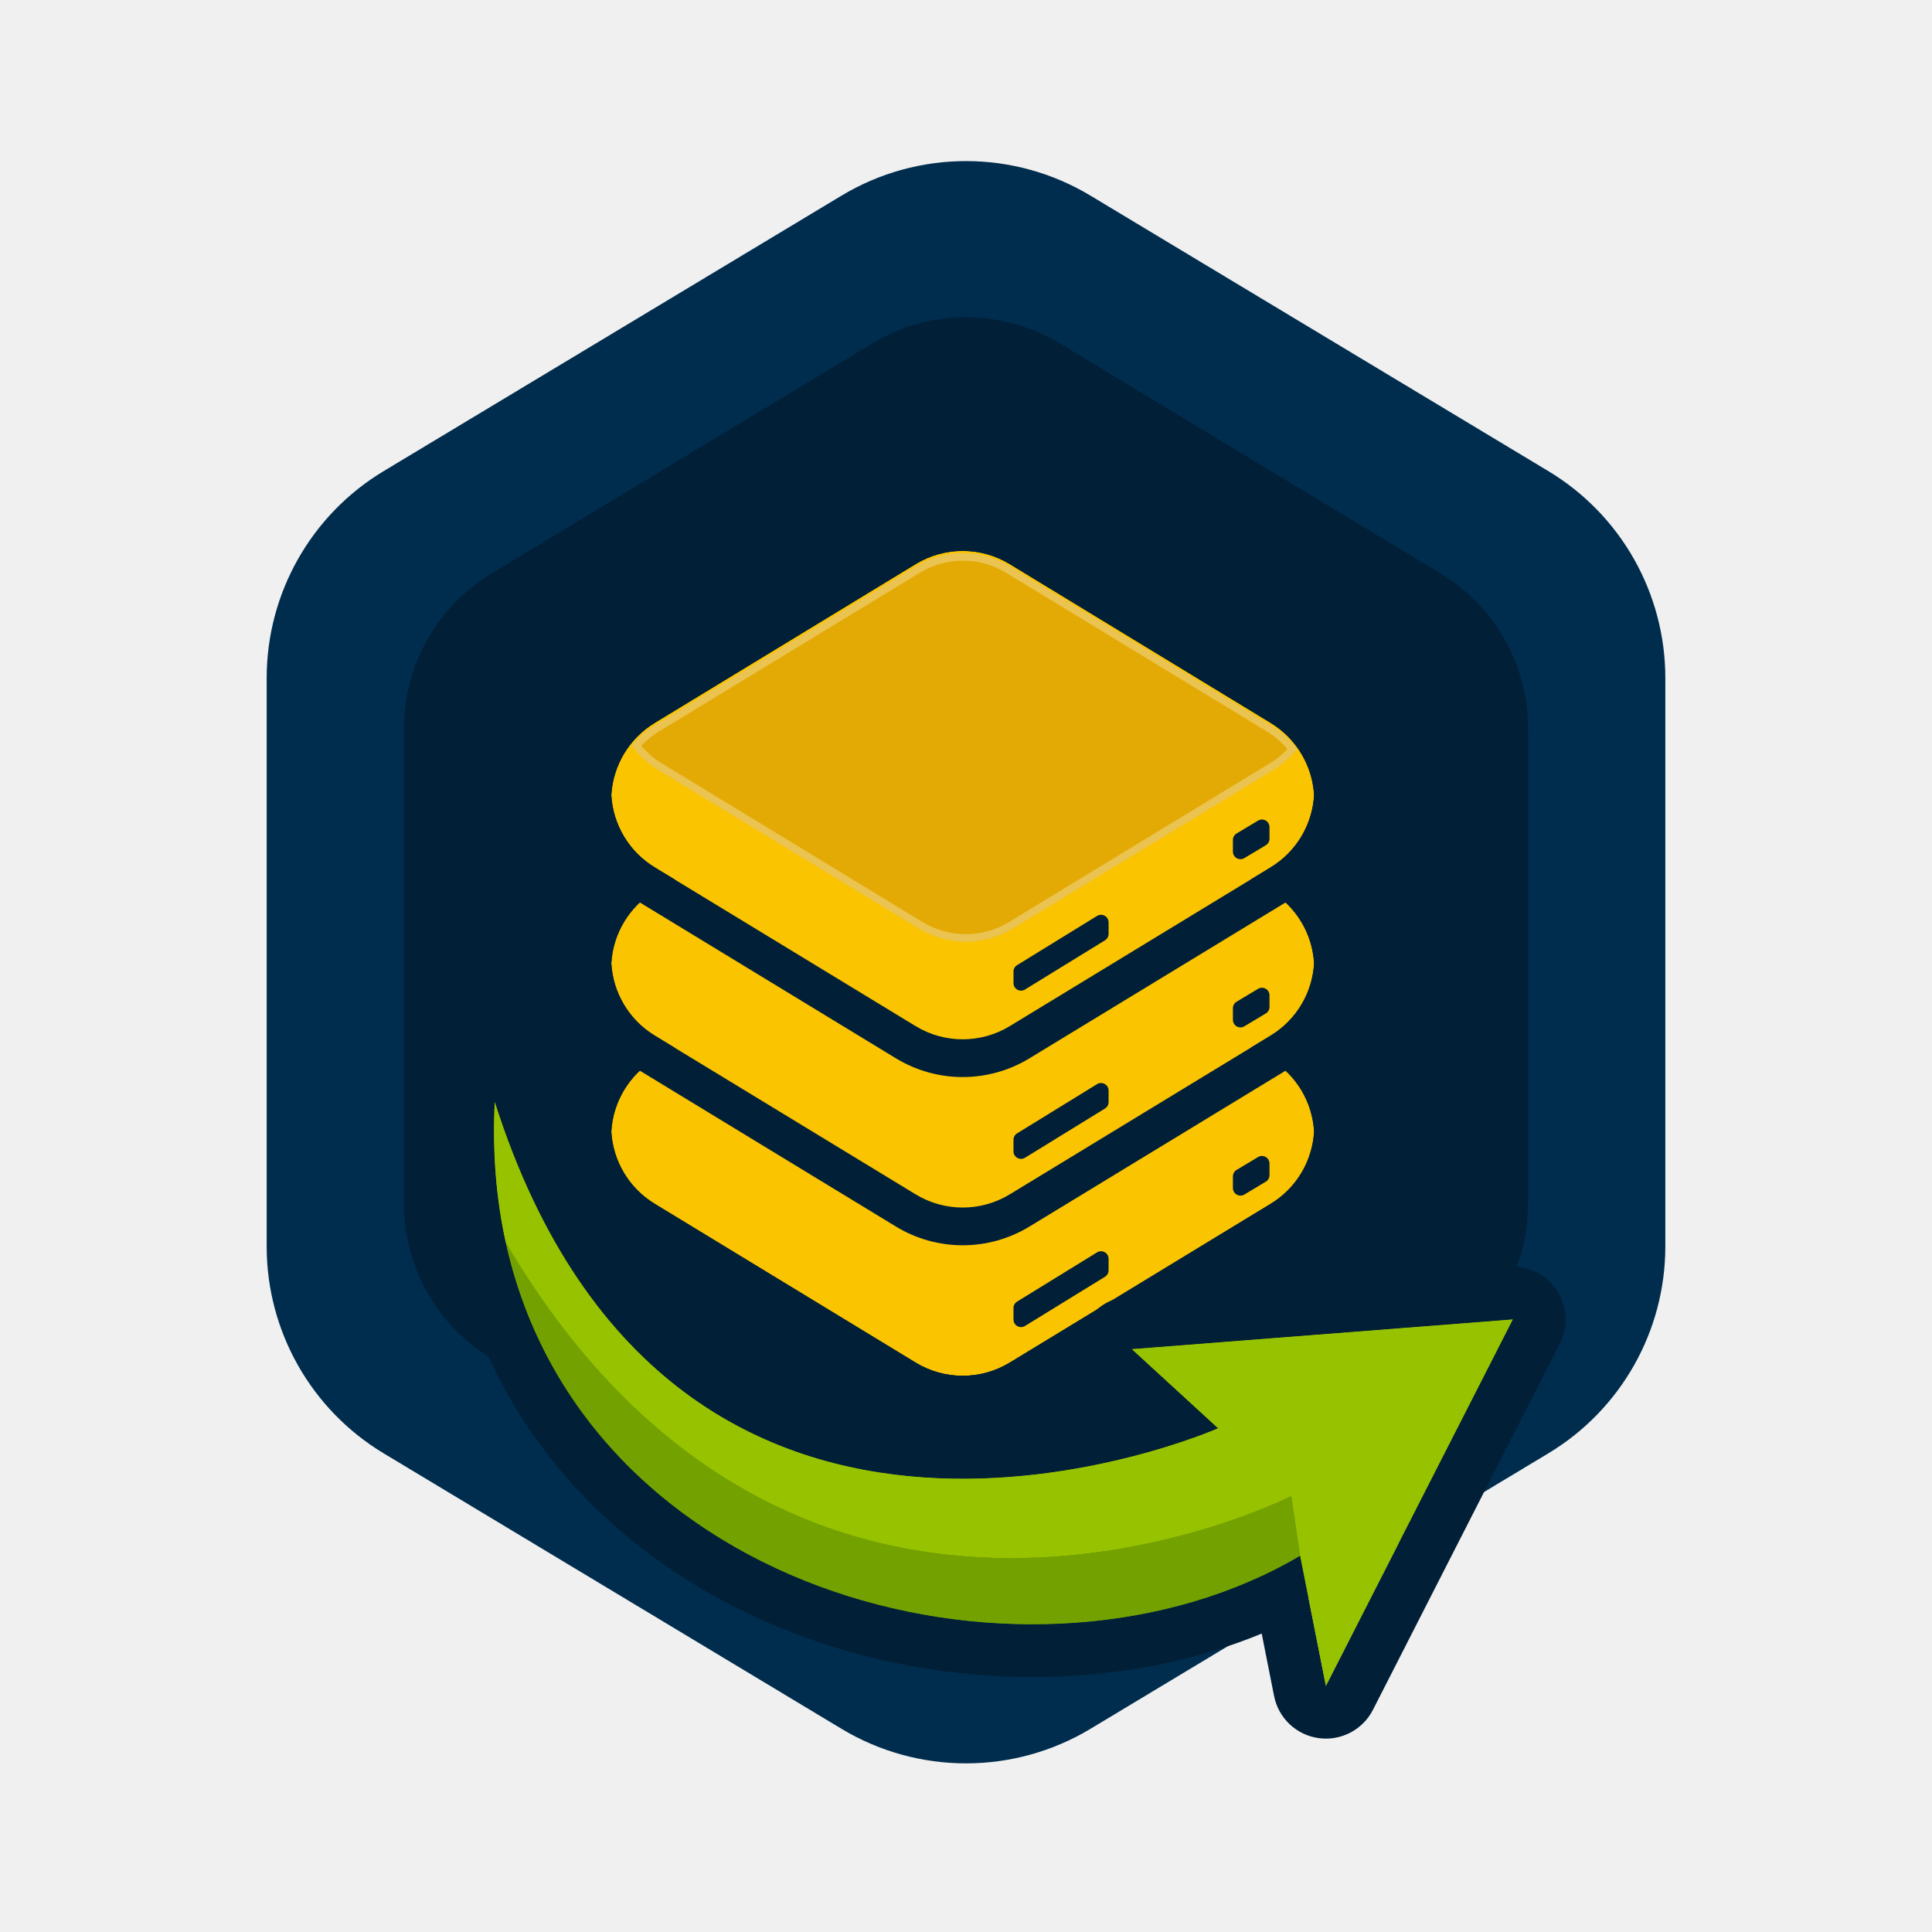
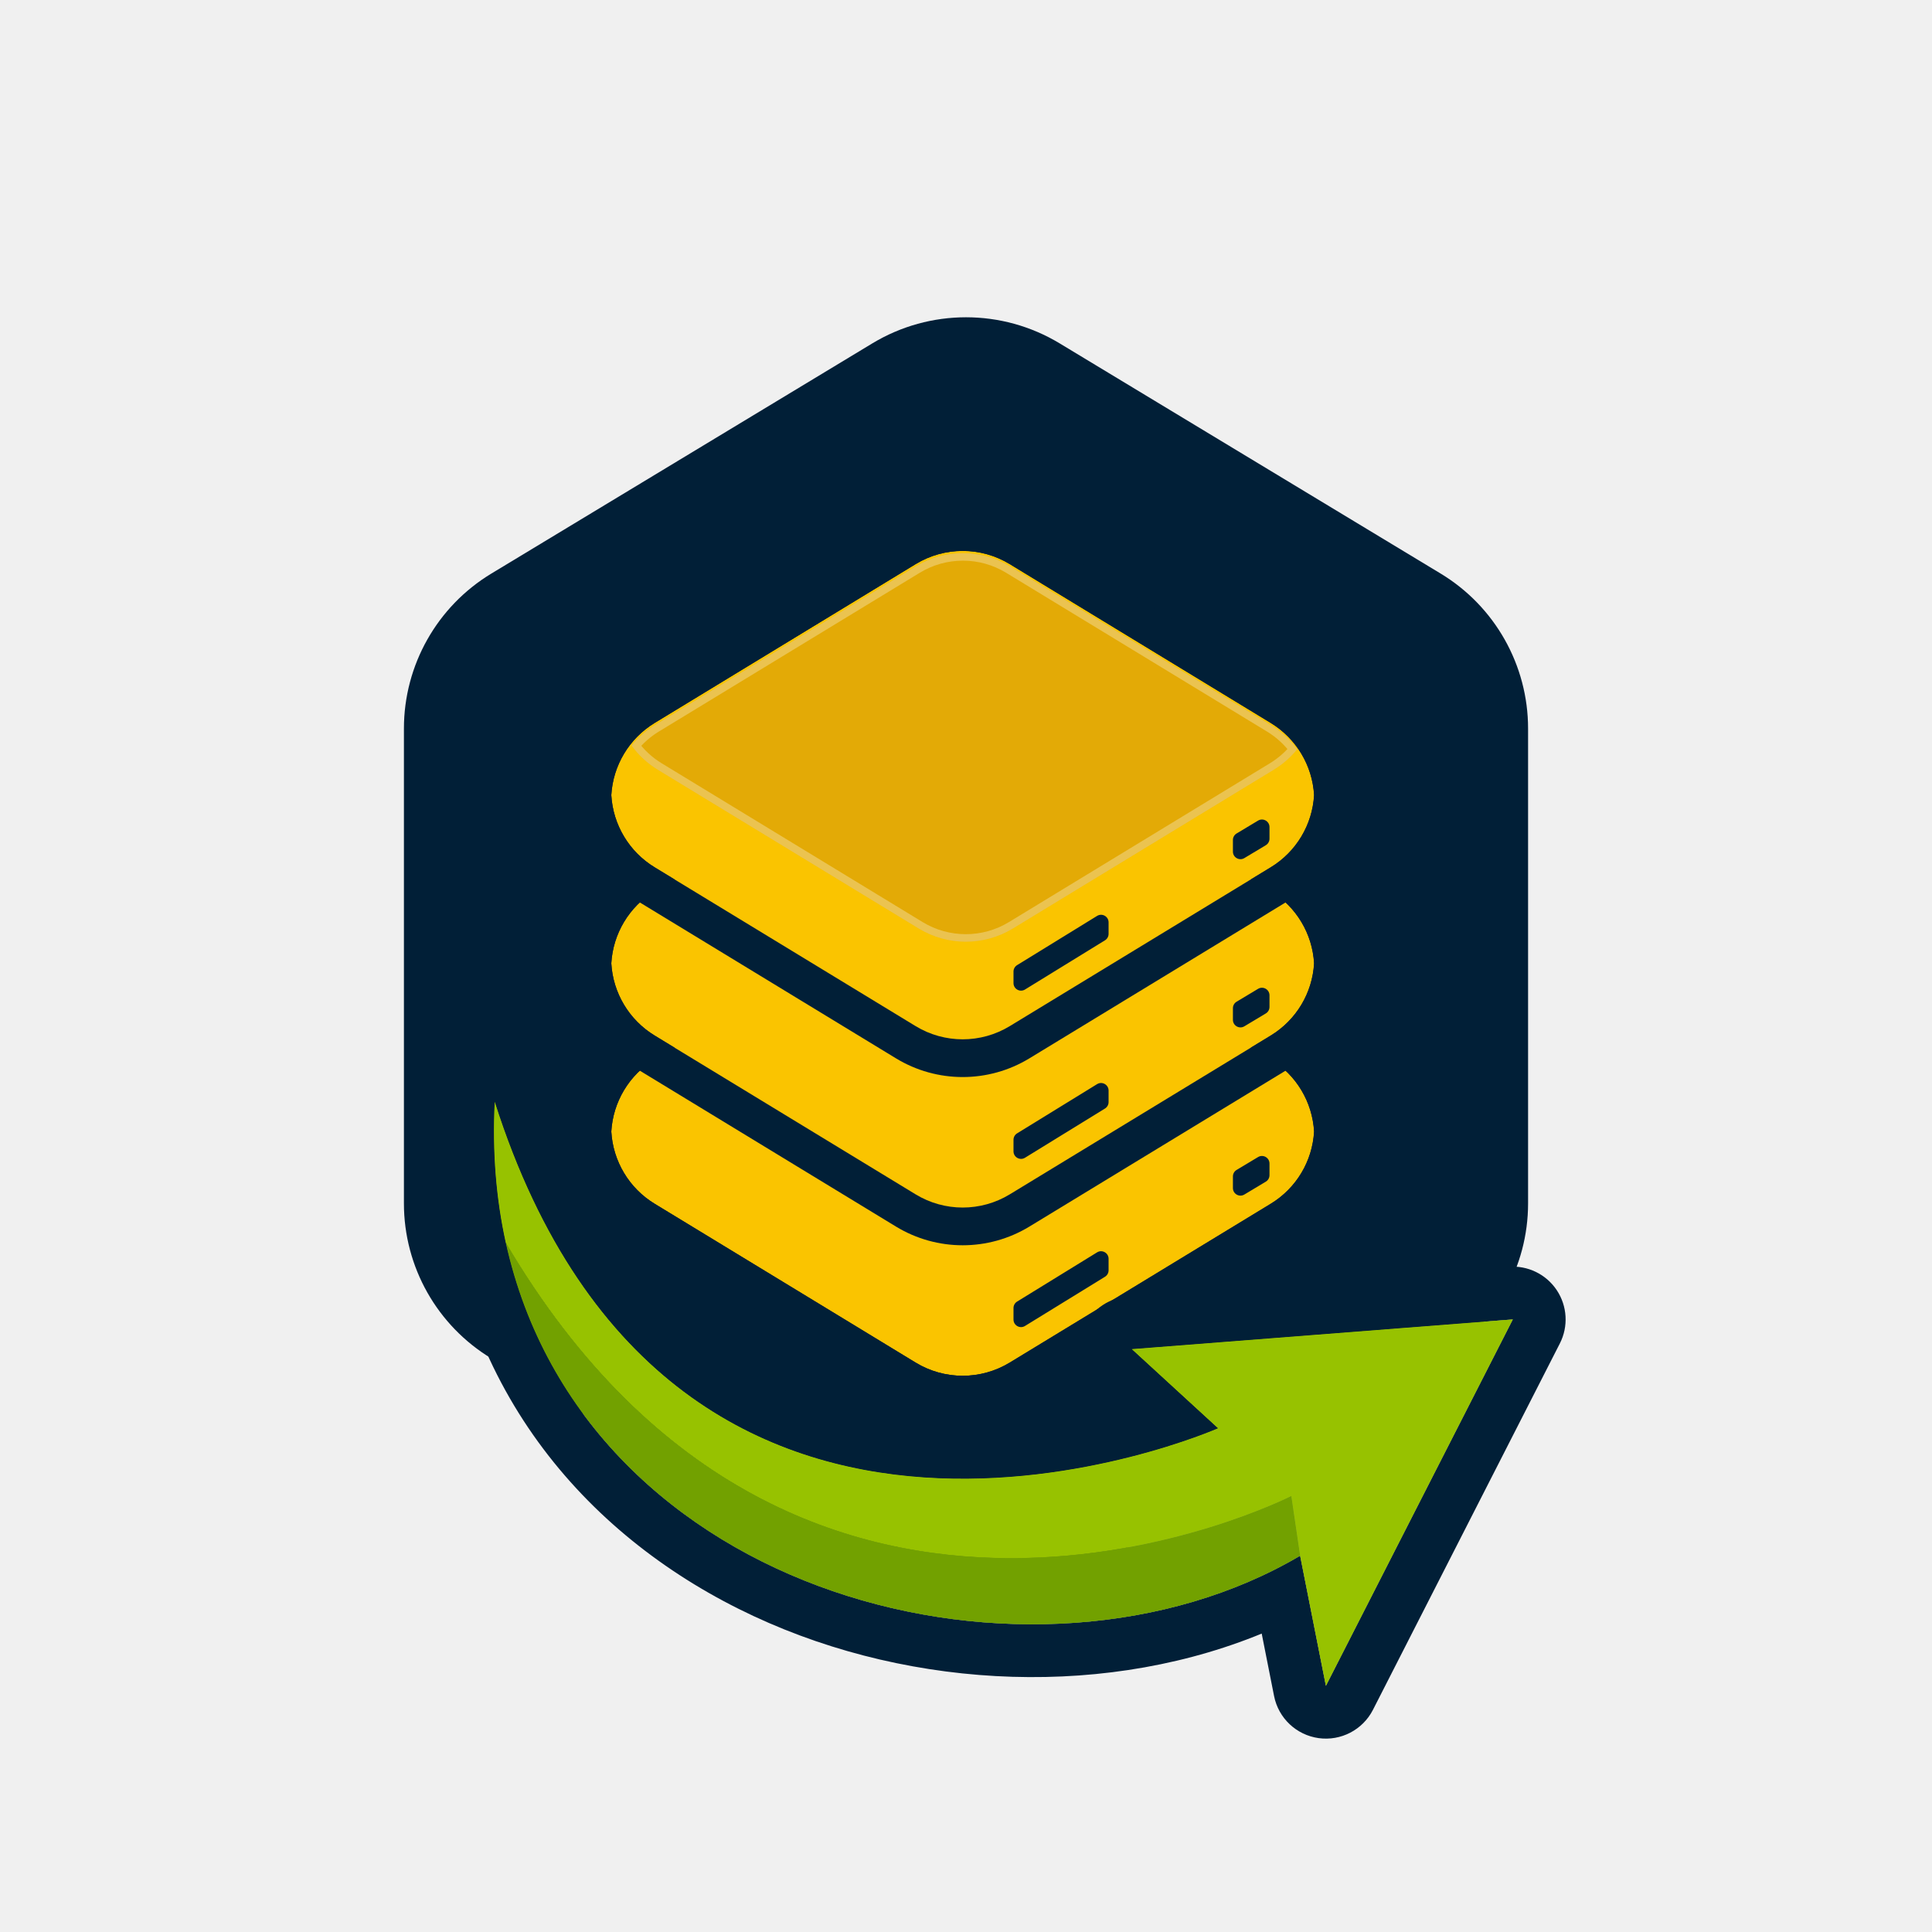
<svg xmlns="http://www.w3.org/2000/svg" width="256" height="256" viewBox="0 0 256 256" fill="none">
-   <path d="M111.503 25.925C121.653 19.818 134.347 19.818 144.497 25.925L205.161 62.423C214.781 68.21 220.665 78.616 220.665 89.843V165.157C220.665 176.384 214.781 186.79 205.161 192.577L144.497 229.075C134.347 235.182 121.653 235.182 111.503 229.075L50.839 192.577C41.219 186.79 35.335 176.384 35.335 165.157V89.843C35.335 78.616 41.219 68.21 50.839 62.423L111.503 25.925Z" fill="#002D4E" />
+   <path d="M111.503 25.925C121.653 19.818 134.347 19.818 144.497 25.925L205.161 62.423C214.781 68.21 220.665 78.616 220.665 89.843V165.157C220.665 176.384 214.781 186.79 205.161 192.577L144.497 229.075C134.347 235.182 121.653 235.182 111.503 229.075L50.839 192.577C41.219 186.79 35.335 176.384 35.335 165.157V89.843C35.335 78.616 41.219 68.21 50.839 62.423L111.503 25.925Z" fill="none" />
  <path d="M115.589 45.499C123.22 40.888 132.78 40.888 140.411 45.499L190.89 75.998C198.082 80.344 202.478 88.136 202.478 96.54V159.46C202.478 167.864 198.082 175.656 190.89 180.002L140.411 210.501C132.78 215.112 123.22 215.112 115.589 210.501L65.111 180.002C57.917 175.656 53.522 167.864 53.522 159.46V96.54C53.522 88.136 57.918 80.344 65.111 75.998L115.589 45.499Z" fill="#011F37" />
  <mask id="path-3-outside-1_12_359" maskUnits="userSpaceOnUse" x="75" y="112.581" width="105" height="75" fill="black">
    <rect fill="white" x="75" y="112.581" width="105" height="75" />
    <path fill-rule="evenodd" clip-rule="evenodd" d="M174.124 149.937C173.9 153.86 171.764 157.444 168.382 159.502L133.8 180.547C129.968 182.879 125.156 182.879 121.324 180.547L86.742 159.502C83.361 157.445 81.225 153.862 81 149.94C81.224 146.017 83.361 142.433 86.742 140.375L121.324 119.33C125.156 116.998 129.969 116.998 133.801 119.33L168.382 140.375C171.763 142.432 173.899 146.015 174.124 149.937Z" />
  </mask>
  <path fill-rule="evenodd" clip-rule="evenodd" d="M174.124 149.937C173.9 153.86 171.764 157.444 168.382 159.502L133.8 180.547C129.968 182.879 125.156 182.879 121.324 180.547L86.742 159.502C83.361 157.445 81.225 153.862 81 149.94C81.224 146.017 83.361 142.433 86.742 140.375L121.324 119.33C125.156 116.998 129.969 116.998 133.801 119.33L168.382 140.375C171.763 142.432 173.899 146.015 174.124 149.937Z" fill="#FAC400" />
  <path d="M174.124 149.937L179.116 150.222L179.132 149.937L179.116 149.651L174.124 149.937ZM168.382 159.502L170.981 163.773L168.382 159.502ZM133.8 180.547L131.201 176.276H131.201L133.8 180.547ZM121.324 180.547L118.724 184.818L118.724 184.818L121.324 180.547ZM86.742 159.502L89.341 155.231H89.341L86.742 159.502ZM81 149.94L76.008 149.654L75.992 149.94L76.008 150.226L81 149.94ZM86.742 140.375L89.341 144.646L86.742 140.375ZM121.324 119.33L123.923 123.601L121.324 119.33ZM133.801 119.33L131.201 123.601L133.801 119.33ZM168.382 140.375L170.982 136.104V136.104L168.382 140.375ZM169.132 149.652C169.002 151.94 167.755 154.03 165.783 155.231L170.981 163.773C175.772 160.858 178.798 155.781 179.116 150.222L169.132 149.652ZM165.783 155.231L131.201 176.276L136.4 184.818L170.981 163.773L165.783 155.231ZM131.201 176.276C128.966 177.636 126.158 177.636 123.923 176.276L118.724 184.818C124.153 188.122 130.971 188.122 136.4 184.818L131.201 176.276ZM123.923 176.276L89.341 155.231L84.143 163.773L118.724 184.818L123.923 176.276ZM89.341 155.231C87.369 154.031 86.123 151.941 85.992 149.653L76.008 150.226C76.327 155.783 79.353 160.858 84.143 163.773L89.341 155.231ZM85.992 150.225C86.123 147.937 87.369 145.847 89.341 144.646L84.143 136.104C79.352 139.019 76.326 144.096 76.008 149.654L85.992 150.225ZM89.341 144.646L123.923 123.601L118.725 115.059L84.143 136.104L89.341 144.646ZM123.923 123.601C126.158 122.241 128.966 122.241 131.201 123.601L136.4 115.059C130.971 111.755 124.153 111.755 118.725 115.059L123.923 123.601ZM131.201 123.601L165.783 144.646L170.982 136.104L136.4 115.059L131.201 123.601ZM165.783 144.646C167.755 145.846 169.001 147.936 169.132 150.224L179.116 149.651C178.797 144.094 175.771 139.019 170.982 136.104L165.783 144.646Z" fill="#011F37" mask="url(#path-3-outside-1_12_359)" />
  <path d="M145.369 165.944C146.035 165.534 146.893 166.014 146.893 166.796V168.324C146.893 168.671 146.713 168.994 146.417 169.176L135.818 175.698C135.152 176.108 134.294 175.629 134.294 174.847V173.318C134.294 172.971 134.474 172.649 134.77 172.467L145.369 165.944Z" fill="#011F37" />
  <path d="M166.699 153.316C167.366 152.916 168.214 153.396 168.214 154.174V155.718C168.214 156.069 168.03 156.395 167.728 156.575L164.883 158.283C164.216 158.683 163.368 158.202 163.368 157.425V155.881C163.368 155.53 163.552 155.204 163.854 155.023L166.699 153.316Z" fill="#011F37" />
  <mask id="path-7-outside-2_12_359" maskUnits="userSpaceOnUse" x="75" y="90.29" width="105" height="75" fill="black">
    <rect fill="white" x="75" y="90.29" width="105" height="75" />
    <path fill-rule="evenodd" clip-rule="evenodd" d="M174.124 127.647C173.9 131.57 171.764 135.154 168.382 137.212L133.8 158.257C129.968 160.589 125.156 160.589 121.324 158.257L86.742 137.212C83.361 135.154 81.225 131.571 81 127.649C81.224 123.726 83.361 120.142 86.742 118.085L121.324 97.04C125.156 94.707 129.969 94.707 133.801 97.04L168.382 118.085C171.763 120.142 173.899 123.725 174.124 127.647Z" />
  </mask>
  <path fill-rule="evenodd" clip-rule="evenodd" d="M174.124 127.647C173.9 131.57 171.764 135.154 168.382 137.212L133.8 158.257C129.968 160.589 125.156 160.589 121.324 158.257L86.742 137.212C83.361 135.154 81.225 131.571 81 127.649C81.224 123.726 83.361 120.142 86.742 118.085L121.324 97.04C125.156 94.707 129.969 94.707 133.801 97.04L168.382 118.085C171.763 120.142 173.899 123.725 174.124 127.647Z" fill="#FAC400" />
  <path d="M174.124 127.647L179.116 127.932L179.132 127.646L179.116 127.36L174.124 127.647ZM168.382 137.212L170.981 141.483L168.382 137.212ZM133.8 158.257L131.201 153.985L131.201 153.985L133.8 158.257ZM121.324 158.257L118.724 162.528L118.724 162.528L121.324 158.257ZM86.742 137.212L84.143 141.483H84.143L86.742 137.212ZM81 127.649L76.008 127.364L75.992 127.65L76.008 127.936L81 127.649ZM86.742 118.085L89.341 122.356H89.341L86.742 118.085ZM121.324 97.04L123.923 101.311L121.324 97.04ZM133.801 97.04L131.201 101.311L133.801 97.04ZM168.382 118.085L170.982 113.813L168.382 118.085ZM169.132 127.362C169.002 129.649 167.755 131.74 165.783 132.94L170.981 141.483C175.772 138.567 178.798 133.491 179.116 127.932L169.132 127.362ZM165.783 132.94L131.201 153.985L136.4 162.528L170.981 141.483L165.783 132.94ZM131.201 153.985C128.966 155.346 126.158 155.346 123.923 153.985L118.724 162.528C124.153 165.831 130.971 165.831 136.4 162.528L131.201 153.985ZM123.923 153.985L89.341 132.94L84.143 141.483L118.724 162.528L123.923 153.985ZM89.341 132.94C87.369 131.74 86.123 129.65 85.992 127.363L76.008 127.936C76.327 133.493 79.353 138.568 84.143 141.483L89.341 132.94ZM85.992 127.935C86.123 125.647 87.369 123.556 89.341 122.356L84.143 113.813C79.352 116.729 76.326 121.805 76.008 127.364L85.992 127.935ZM89.341 122.356L123.923 101.311L118.725 92.768L84.143 113.813L89.341 122.356ZM123.923 101.311C126.158 99.95 128.966 99.95 131.201 101.311L136.4 92.768C130.971 89.465 124.153 89.465 118.725 92.768L123.923 101.311ZM131.201 101.311L165.783 122.356L170.982 113.813L136.4 92.768L131.201 101.311ZM165.783 122.356C167.755 123.556 169.001 125.646 169.132 127.933L179.116 127.36C178.797 121.803 175.771 116.728 170.982 113.813L165.783 122.356Z" fill="#011F37" mask="url(#path-7-outside-2_12_359)" />
  <path d="M145.369 143.654C146.035 143.244 146.893 143.723 146.893 144.505V146.034C146.893 146.381 146.713 146.703 146.417 146.885L135.818 153.408C135.152 153.818 134.294 153.338 134.294 152.556V151.028C134.294 150.681 134.474 150.358 134.77 150.176L145.369 143.654Z" fill="#011F37" />
  <path d="M166.699 131.026C167.366 130.626 168.214 131.106 168.214 131.883V133.427C168.214 133.779 168.03 134.104 167.728 134.285L164.883 135.992C164.216 136.392 163.368 135.912 163.368 135.135V133.59C163.368 133.239 163.552 132.914 163.854 132.733L166.699 131.026Z" fill="#011F37" />
  <mask id="path-11-outside-3_12_359" maskUnits="userSpaceOnUse" x="75" y="68" width="105" height="75" fill="black">
    <rect fill="white" x="75" y="68" width="105" height="75" />
    <path fill-rule="evenodd" clip-rule="evenodd" d="M174.124 105.356C173.9 109.279 171.764 112.863 168.382 114.921L133.8 135.966C129.968 138.298 125.156 138.298 121.324 135.966L86.742 114.921C83.361 112.864 81.225 109.281 81 105.359C81.224 101.436 83.361 97.852 86.742 95.794L121.324 74.749C125.156 72.417 129.969 72.417 133.801 74.749L168.382 95.794C171.763 97.852 173.899 101.434 174.124 105.356Z" />
  </mask>
  <path fill-rule="evenodd" clip-rule="evenodd" d="M174.124 105.356C173.9 109.279 171.764 112.863 168.382 114.921L133.8 135.966C129.968 138.298 125.156 138.298 121.324 135.966L86.742 114.921C83.361 112.864 81.225 109.281 81 105.359C81.224 101.436 83.361 97.852 86.742 95.794L121.324 74.749C125.156 72.417 129.969 72.417 133.801 74.749L168.382 95.794C171.763 97.852 173.899 101.434 174.124 105.356Z" fill="#FAC400" />
  <path d="M174.124 105.356L179.116 105.642L179.132 105.356L179.116 105.07L174.124 105.356ZM168.382 114.921L170.981 119.192L168.382 114.921ZM133.8 135.966L131.201 131.695H131.201L133.8 135.966ZM121.324 135.966L118.724 140.237L118.724 140.237L121.324 135.966ZM86.742 114.921L84.143 119.192H84.143L86.742 114.921ZM81 105.359L76.008 105.073L75.992 105.359L76.008 105.645L81 105.359ZM86.742 95.794L84.143 91.523L86.742 95.794ZM121.324 74.749L123.923 79.02L121.324 74.749ZM133.801 74.749L131.201 79.02H131.201L133.801 74.749ZM168.382 95.794L170.982 91.523L168.382 95.794ZM169.132 105.071C169.002 107.359 167.755 109.449 165.783 110.65L170.981 119.192C175.772 116.277 178.798 111.2 179.116 105.642L169.132 105.071ZM165.783 110.65L131.201 131.695L136.4 140.237L170.981 119.192L165.783 110.65ZM131.201 131.695C128.966 133.055 126.158 133.055 123.923 131.695L118.724 140.237C124.153 143.541 130.971 143.541 136.4 140.237L131.201 131.695ZM123.923 131.695L89.341 110.65L84.143 119.192L118.724 140.237L123.923 131.695ZM89.341 110.65C87.369 109.45 86.123 107.36 85.992 105.072L76.008 105.645C76.327 111.202 79.353 116.277 84.143 119.192L89.341 110.65ZM85.992 105.644C86.123 103.356 87.369 101.266 89.341 100.065L84.143 91.523C79.352 94.438 76.326 99.515 76.008 105.073L85.992 105.644ZM89.341 100.065L123.923 79.02L118.725 70.478L84.143 91.523L89.341 100.065ZM123.923 79.02C126.158 77.66 128.966 77.66 131.201 79.02L136.4 70.478C130.971 67.174 124.153 67.174 118.725 70.478L123.923 79.02ZM131.201 79.02L165.783 100.065L170.982 91.523L136.4 70.478L131.201 79.02ZM165.783 100.065C167.755 101.265 169.001 103.355 169.132 105.643L179.116 105.07C178.797 99.513 175.771 94.438 170.982 91.523L165.783 100.065Z" fill="#011F37" mask="url(#path-11-outside-3_12_359)" />
  <path d="M145.369 121.363C146.035 120.953 146.893 121.433 146.893 122.215V123.743C146.893 124.09 146.713 124.413 146.417 124.595L135.818 131.117C135.152 131.527 134.294 131.048 134.294 130.266V128.737C134.294 128.39 134.474 128.068 134.77 127.886L145.369 121.363Z" fill="#011F37" />
  <path d="M166.699 108.735C167.366 108.335 168.214 108.815 168.214 109.593V111.137C168.214 111.488 168.03 111.814 167.728 111.994L164.883 113.702C164.216 114.102 163.368 113.621 163.368 112.844V111.3C163.368 110.949 163.552 110.623 163.854 110.442L166.699 108.735Z" fill="#011F37" />
  <mask id="path-15-inside-4_12_359" fill="white">
    <path fill-rule="evenodd" clip-rule="evenodd" d="M171.886 99.284C171.03 100.342 169.989 101.262 168.792 101.991L134.21 123.036C130.378 125.368 125.565 125.368 121.733 123.036L87.152 101.991C85.772 101.151 84.6 100.057 83.68 98.79C84.535 97.732 85.576 96.812 86.774 96.083L121.355 75.038C125.187 72.706 130 72.706 133.832 75.038L168.414 96.083C169.794 96.923 170.966 98.017 171.886 99.284Z" />
  </mask>
  <path fill-rule="evenodd" clip-rule="evenodd" d="M171.886 99.284C171.03 100.342 169.989 101.262 168.792 101.991L134.21 123.036C130.378 125.368 125.565 125.368 121.733 123.036L87.152 101.991C85.772 101.151 84.6 100.057 83.68 98.79C84.535 97.732 85.576 96.812 86.774 96.083L121.355 75.038C125.187 72.706 130 72.706 133.832 75.038L168.414 96.083C169.794 96.923 170.966 98.017 171.886 99.284Z" fill="#E3AA06" />
  <path d="M171.886 99.284L172.664 99.912L173.145 99.316L172.695 98.696L171.886 99.284ZM168.792 101.991L169.312 102.845L168.792 101.991ZM134.21 123.036L133.69 122.181L134.21 123.036ZM121.733 123.036L121.214 123.89H121.214L121.733 123.036ZM87.152 101.991L87.671 101.136L87.152 101.991ZM83.68 98.79L82.902 98.162L82.42 98.758L82.87 99.378L83.68 98.79ZM86.774 96.083L86.254 95.229L86.774 96.083ZM121.355 75.038L121.875 75.892L121.355 75.038ZM133.832 75.038L133.312 75.892L133.832 75.038ZM168.414 96.083L168.934 95.229L168.414 96.083ZM171.108 98.655C170.324 99.625 169.37 100.468 168.272 101.136L169.312 102.845C170.609 102.056 171.737 101.059 172.664 99.912L171.108 98.655ZM168.272 101.136L133.69 122.181L134.73 123.89L169.312 102.845L168.272 101.136ZM133.69 122.181C130.178 124.319 125.766 124.319 122.253 122.181L121.214 123.89C125.365 126.416 130.579 126.416 134.73 123.89L133.69 122.181ZM122.253 122.181L87.671 101.136L86.632 102.845L121.214 123.89L122.253 122.181ZM87.671 101.136C86.407 100.367 85.332 99.364 84.489 98.203L82.87 99.378C83.867 100.75 85.137 101.935 86.632 102.845L87.671 101.136ZM84.457 99.419C85.242 98.449 86.196 97.606 87.293 96.938L86.254 95.229C84.957 96.018 83.829 97.015 82.902 98.162L84.457 99.419ZM87.293 96.938L121.875 75.892L120.836 74.184L86.254 95.229L87.293 96.938ZM121.875 75.892C125.388 73.755 129.8 73.755 133.312 75.892L134.352 74.184C130.201 71.658 124.987 71.658 120.836 74.184L121.875 75.892ZM133.312 75.892L167.894 96.938L168.934 95.229L134.352 74.184L133.312 75.892ZM167.894 96.938C169.159 97.707 170.233 98.71 171.077 99.871L172.695 98.696C171.699 97.323 170.428 96.139 168.934 95.229L167.894 96.938Z" fill="white" fill-opacity="0.3" mask="url(#path-15-inside-4_12_359)" />
  <mask id="path-17-outside-5_12_359" maskUnits="userSpaceOnUse" x="45.642" y="136.636" width="163.823" height="99.53" fill="black">
    <rect fill="white" x="45.642" y="136.636" width="163.823" height="99.53" />
    <path d="M172.275 206.142L171.106 198.22C171.106 198.22 106.29 231.384 67.014 164.637C77.392 211.785 137.154 226.856 172.275 206.142Z" />
    <path d="M161.404 189.253C161.404 189.253 89.459 221.05 65.554 146C65.22 152.683 65.751 158.898 67.014 164.637C106.29 231.384 171.106 198.22 171.106 198.22L172.275 206.142L175.688 223.377L188.07 199.105L200.452 174.833L149.976 178.771L161.404 189.253Z" />
  </mask>
  <path d="M172.275 206.142L171.106 198.22C171.106 198.22 106.29 231.384 67.014 164.637C77.392 211.785 137.154 226.856 172.275 206.142Z" fill="#72A100" />
  <path d="M161.404 189.253C161.404 189.253 89.459 221.05 65.554 146C65.22 152.683 65.751 158.898 67.014 164.637C106.29 231.384 171.106 198.22 171.106 198.22L172.275 206.142L175.688 223.377L188.07 199.105L200.452 174.833L149.976 178.771L161.404 189.253Z" fill="#97C200" />
  <path d="M172.275 206.142L168.812 206.652C168.821 206.709 168.83 206.766 168.841 206.822L172.275 206.142ZM171.106 198.22L174.569 197.709C174.404 196.593 173.712 195.625 172.709 195.108C171.707 194.592 170.516 194.59 169.512 195.104L171.106 198.22ZM175.688 223.377C173.026 225.649 177.214 226.527 179.122 222.697C179.122 222.697 179.122 222.697 179.122 222.697C179.122 222.697 179.122 222.697 179.122 222.697C179.122 222.697 179.122 222.697 179.122 222.697C179.122 222.696 179.122 222.696 179.122 222.696C179.121 222.695 179.121 222.694 179.121 222.692C179.12 222.688 179.118 222.68 179.115 222.663C179.108 222.629 179.095 222.562 179.068 222.427C179.015 222.158 178.908 221.619 178.695 220.542C178.268 218.388 177.415 214.079 175.708 205.462L168.841 206.822C170.548 215.439 171.402 219.748 171.828 221.902C172.042 222.979 172.148 223.518 172.202 223.787C172.228 223.922 172.242 223.989 172.248 224.023C172.252 224.04 172.253 224.048 172.254 224.052C172.255 224.054 172.255 224.056 172.255 224.056C172.255 224.056 172.255 224.056 172.255 224.056C172.255 224.057 172.255 224.057 172.255 224.056C172.255 224.056 172.255 224.056 172.255 224.056C172.255 224.056 172.255 224.056 172.255 224.056C174.163 220.227 178.35 221.104 175.688 223.377ZM175.737 205.631L174.569 197.709L167.644 198.73L168.812 206.652L175.737 205.631ZM171.106 198.22C169.512 195.104 169.513 195.103 169.515 195.103C169.515 195.103 169.516 195.102 169.516 195.102C169.516 195.102 169.515 195.102 169.513 195.103C169.51 195.105 169.502 195.109 169.491 195.114C169.469 195.126 169.431 195.144 169.378 195.17C169.273 195.222 169.108 195.302 168.886 195.406C168.441 195.614 167.768 195.918 166.889 196.287C165.131 197.026 162.554 198.02 159.332 199.015C152.876 201.008 143.907 202.984 133.797 202.958C113.785 202.909 88.976 195.058 70.031 162.862L63.998 166.412C84.329 200.963 111.565 209.903 133.78 209.958C144.784 209.986 154.473 207.841 161.398 205.703C164.867 204.632 167.66 203.556 169.6 202.741C170.57 202.334 171.328 201.991 171.852 201.746C172.114 201.623 172.318 201.525 172.46 201.455C172.531 201.421 172.587 201.393 172.627 201.373C172.647 201.363 172.664 201.354 172.676 201.348C172.682 201.345 172.687 201.342 172.691 201.34C172.693 201.339 172.696 201.338 172.697 201.338C172.699 201.336 172.701 201.336 171.106 198.22ZM65.554 146L72.224 143.876C71.196 140.65 68.008 138.622 64.652 139.058C61.295 139.495 58.731 142.27 58.562 145.651L65.554 146ZM161.404 189.253L164.233 195.656C166.394 194.701 167.927 192.72 168.311 190.389C168.694 188.058 167.876 185.691 166.135 184.094L161.404 189.253ZM149.976 178.771L149.431 171.793C146.653 172.009 144.267 173.854 143.359 176.489C142.45 179.123 143.19 182.046 145.244 183.93L149.976 178.771ZM200.452 174.833L206.688 178.014C207.839 175.757 207.681 173.054 206.275 170.947C204.869 168.84 202.433 167.657 199.908 167.854L200.452 174.833ZM175.688 223.377L168.822 224.737C169.401 227.662 171.771 229.899 174.725 230.31C177.679 230.72 180.569 229.214 181.924 226.558L175.688 223.377ZM172.275 206.142L179.141 204.782C178.7 202.556 177.208 200.681 175.137 199.754C173.066 198.826 170.673 198.959 168.718 200.112L172.275 206.142ZM188.07 199.105L194.306 202.286L188.07 199.105ZM67.014 164.637L60.178 166.141L60.178 166.141L67.014 164.637ZM58.884 148.124C65.225 168.033 74.957 181.434 86.418 190.022C97.845 198.585 110.466 201.969 121.966 202.754C133.422 203.536 143.938 201.757 151.512 199.833C155.32 198.866 158.439 197.848 160.63 197.061C161.727 196.668 162.595 196.331 163.205 196.085C163.51 195.962 163.75 195.862 163.923 195.789C164.009 195.753 164.079 195.723 164.13 195.701C164.156 195.689 164.178 195.68 164.195 195.672C164.204 195.669 164.211 195.665 164.218 195.663C164.221 195.661 164.225 195.66 164.226 195.659C164.23 195.657 164.233 195.656 161.404 189.253C158.574 182.851 158.577 182.849 158.579 182.848C158.58 182.848 158.582 182.847 158.583 182.847C158.585 182.846 158.586 182.845 158.586 182.845C158.586 182.845 158.581 182.847 158.573 182.851C158.555 182.859 158.521 182.873 158.47 182.895C158.369 182.938 158.203 183.007 157.975 183.099C157.519 183.282 156.818 183.555 155.901 183.884C154.064 184.544 151.376 185.423 148.065 186.264C141.402 187.957 132.439 189.437 122.92 188.787C113.446 188.14 103.598 185.401 94.813 178.818C86.06 172.26 77.835 161.492 72.224 143.876L58.884 148.124ZM166.135 184.094L154.708 173.613L145.244 183.93L156.672 194.412L166.135 184.094ZM150.52 185.75L200.997 181.811L199.908 167.854L149.431 171.793L150.52 185.75ZM194.217 171.652L181.835 195.924L194.306 202.286L206.688 178.014L194.217 171.652ZM181.835 195.924L169.453 220.196L181.924 226.558L194.306 202.286L181.835 195.924ZM168.718 200.112C153.178 209.278 131.631 210.728 112.636 204.216C93.793 197.756 78.405 183.824 73.851 163.132L60.178 166.141C66.001 192.598 85.683 209.775 108.096 217.459C130.357 225.091 156.251 223.72 175.831 212.171L168.718 200.112ZM73.851 163.132C72.728 158.032 72.241 152.442 72.545 146.349L58.562 145.651C58.199 152.924 58.774 159.763 60.178 166.141L73.851 163.132ZM165.408 207.502L168.822 224.737L182.555 222.017L179.141 204.782L165.408 207.502Z" fill="#011F37" mask="url(#path-17-outside-5_12_359)" />
  <path d="M172.275 206.142L171.106 198.22C171.106 198.22 106.29 231.384 67.014 164.637C77.392 211.785 137.154 226.856 172.275 206.142Z" fill="#72A100" />
  <path d="M161.404 189.253C161.404 189.253 89.459 221.05 65.554 146C65.22 152.683 65.751 158.898 67.014 164.637C106.29 231.384 171.106 198.22 171.106 198.22L172.275 206.142L175.688 223.377L188.07 199.105L200.452 174.833L149.976 178.771L161.404 189.253Z" fill="#97C200" />
</svg>
